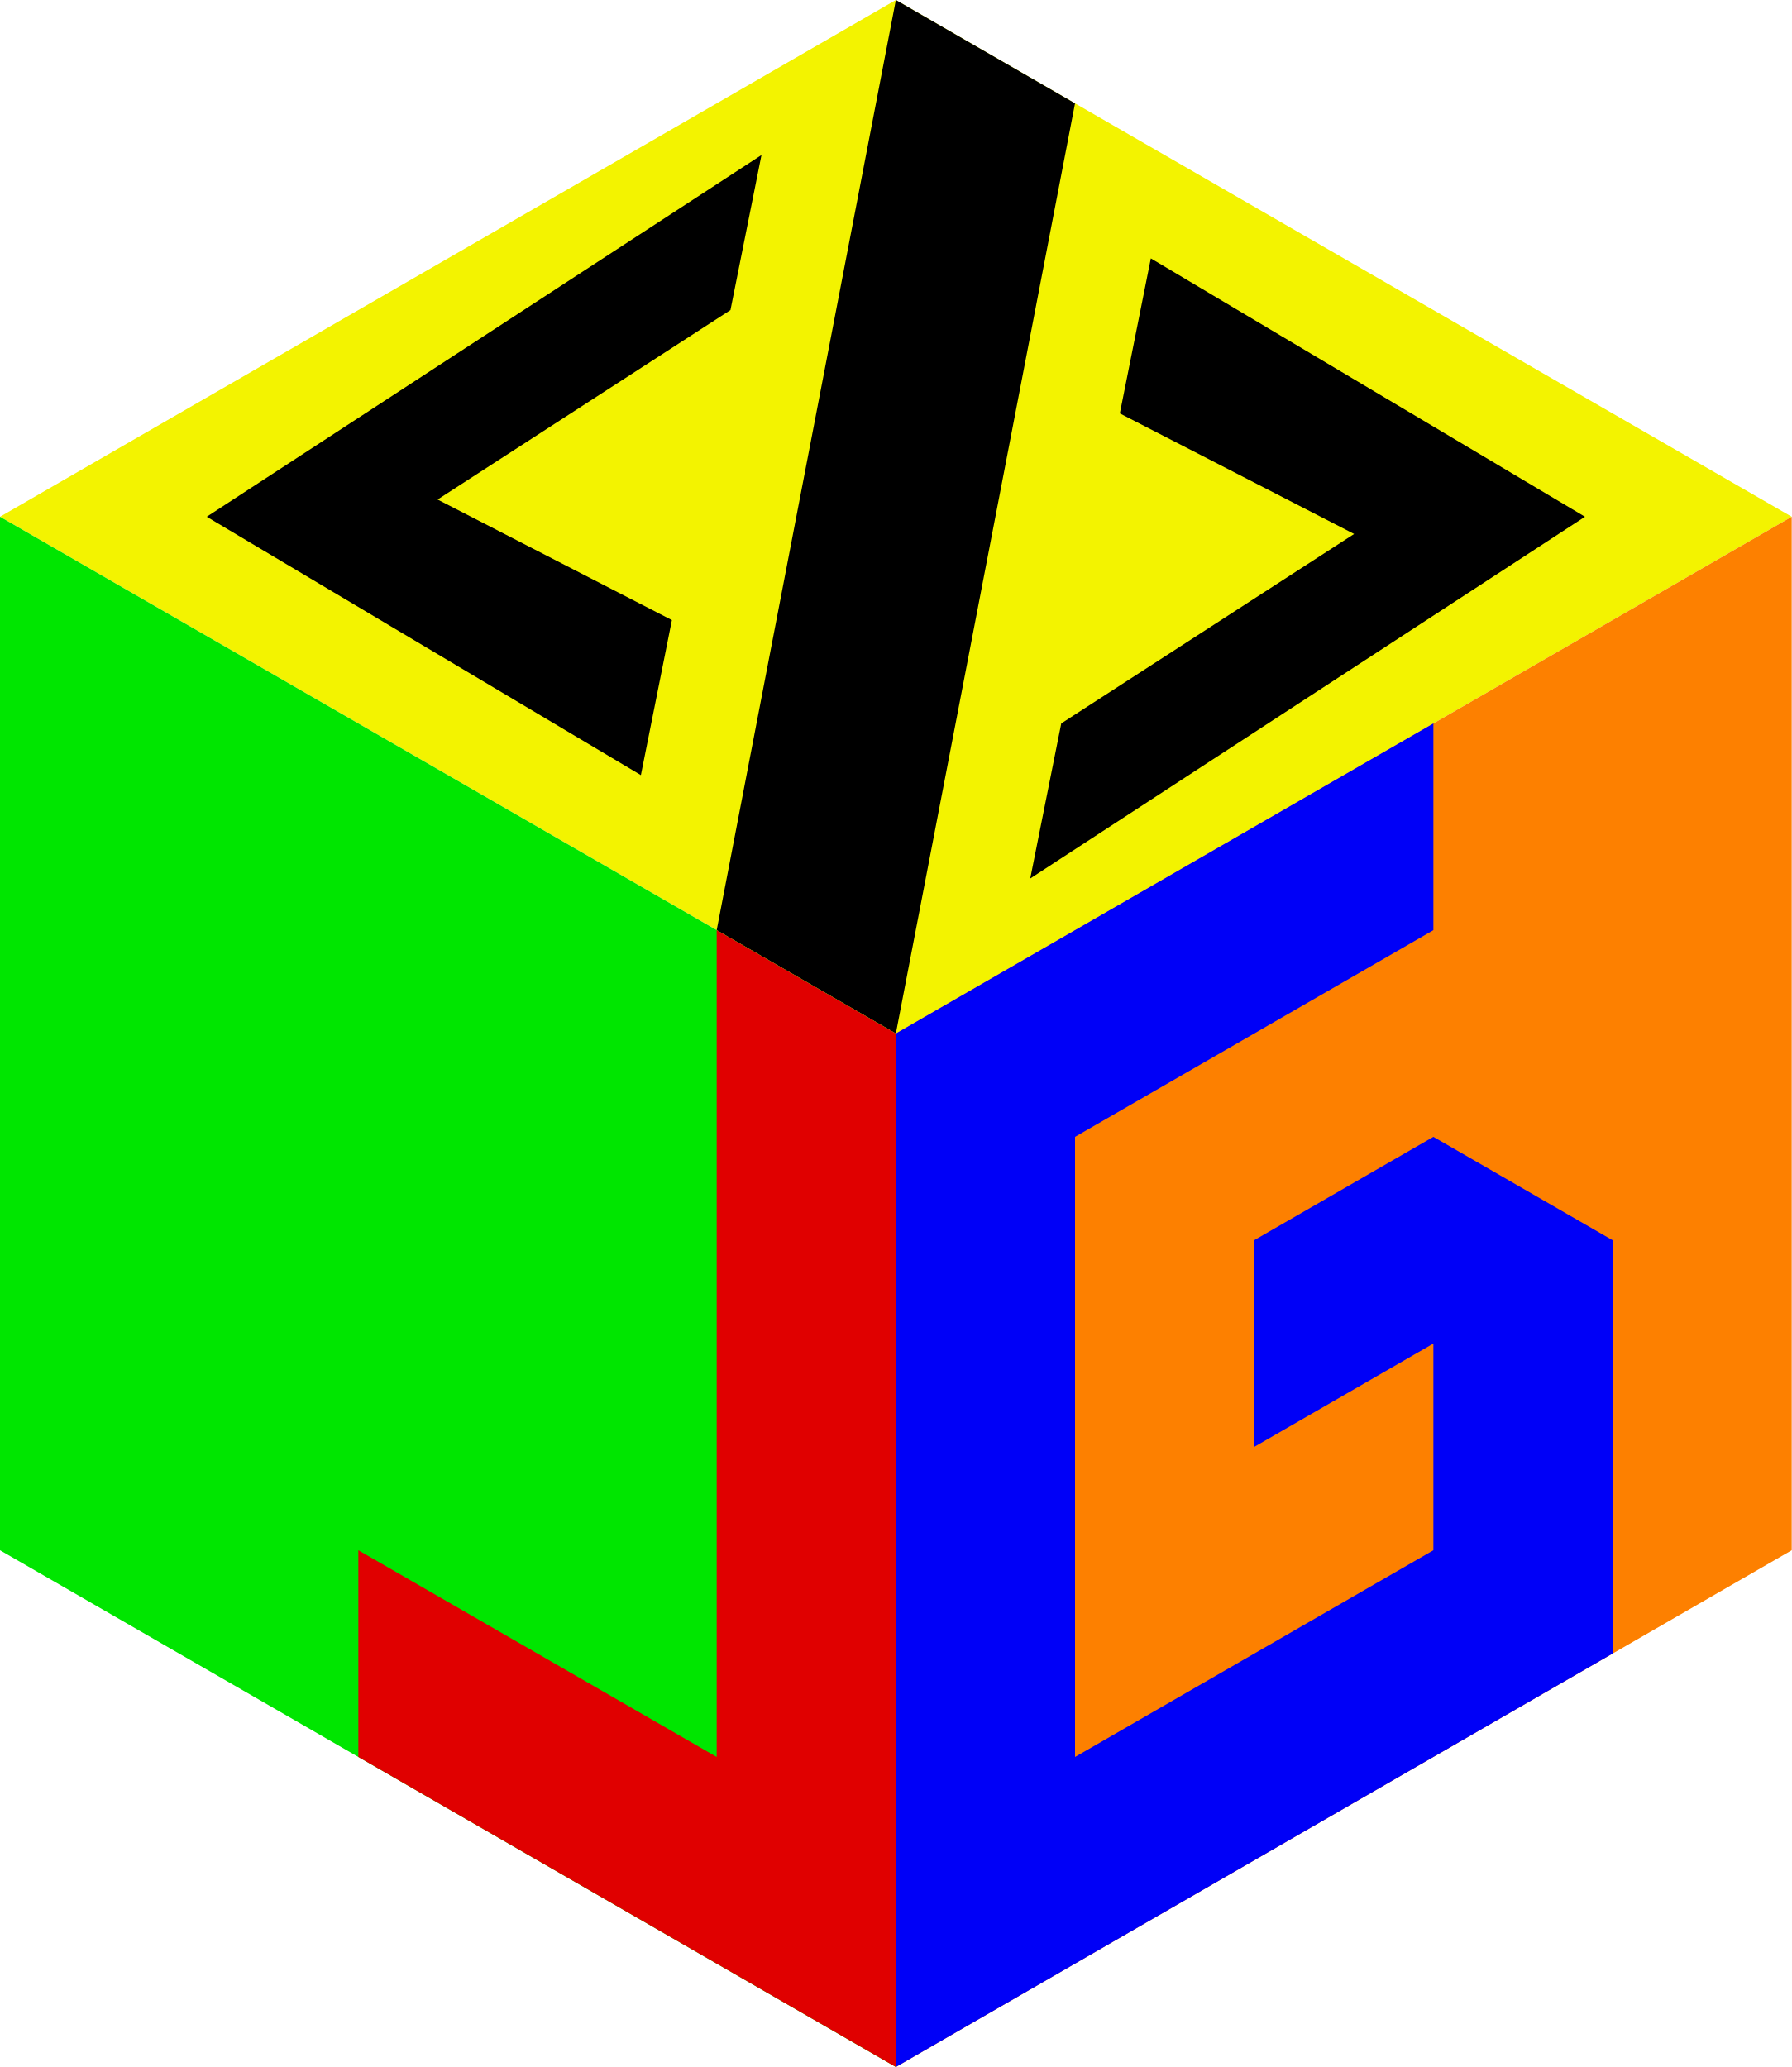
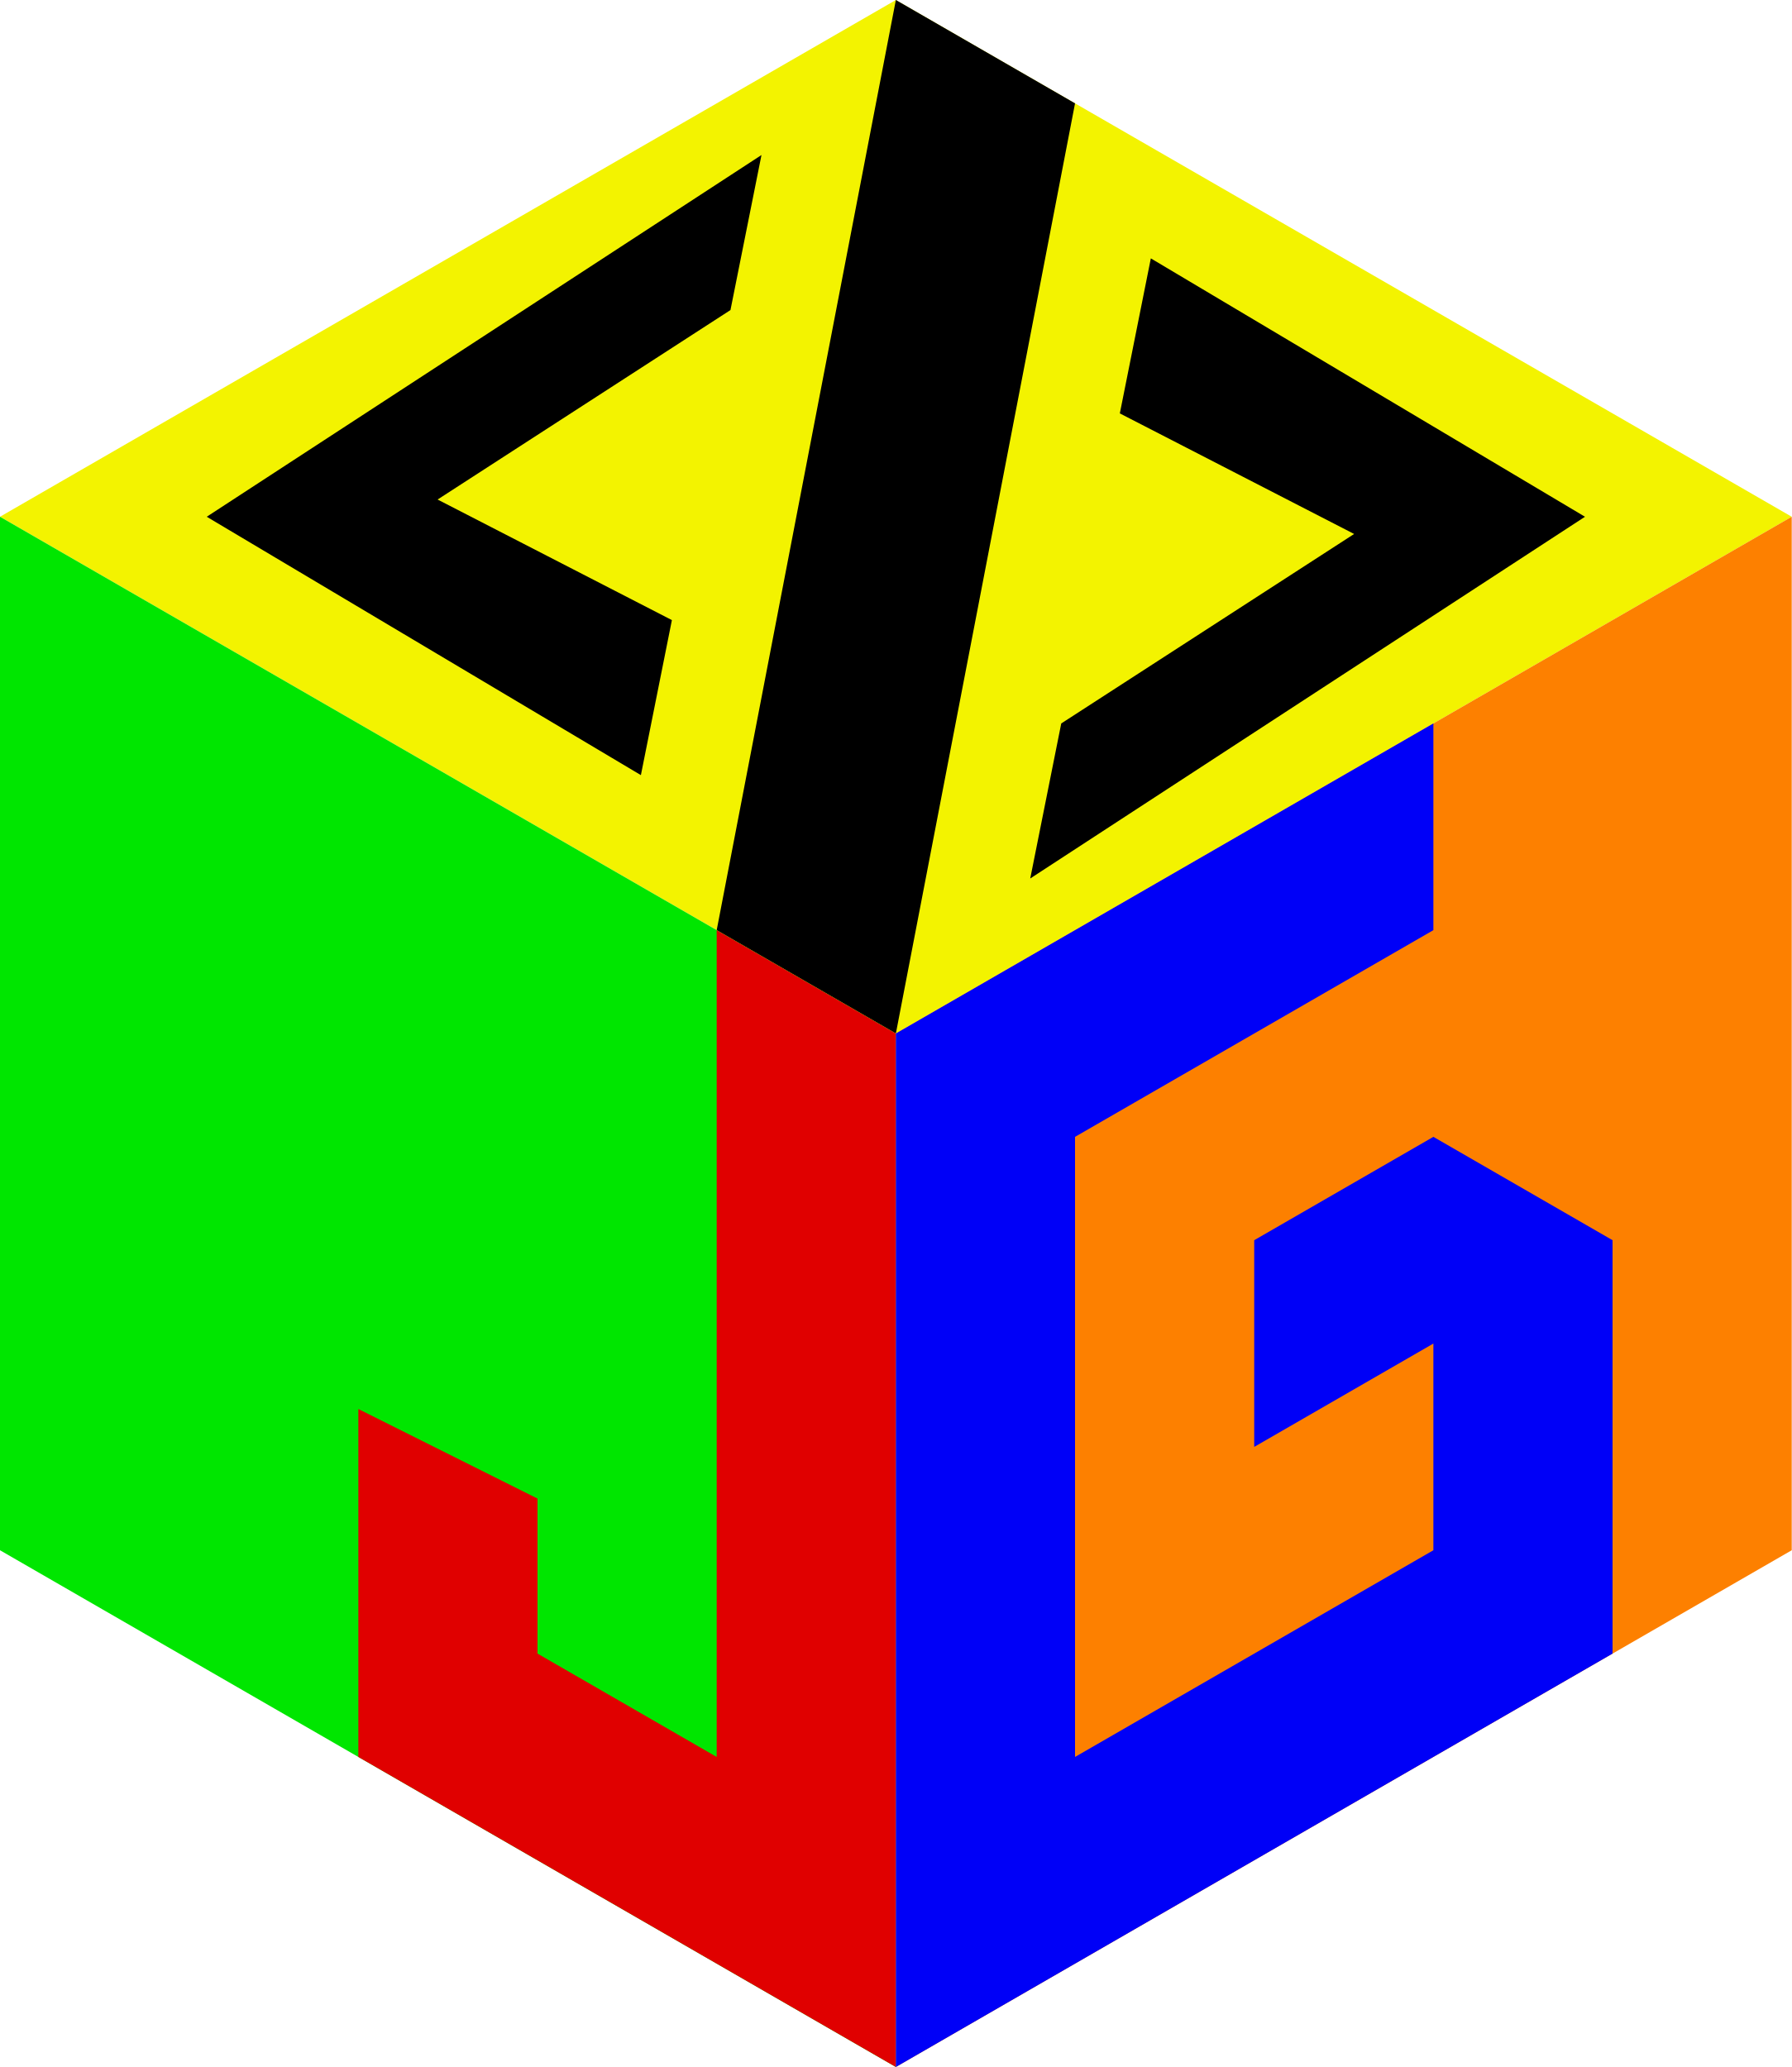
<svg xmlns="http://www.w3.org/2000/svg" width="520" height="600">
  <polygon points="0 150, 260 300, 520 150, 260 0" fill="#F3F300" />
  <polygon points="260 0, 312 30, 260 300, 208 270" fill="#000000" />
  <polygon points=" 60 150, 221 45, 212  90, 127 145, 195 180, 186 225" fill="#000000" />
  <polygon points="460 150, 334 75, 325 120, 393 155, 308 210, 299 255" fill="#000000" />
  <polygon points="0 150, 0 450, 260 600, 260 300" fill="#00E600" />
-   <polygon points="208 270, 260 300, 260 600, 104 510, 104 450, 208 510" fill="#E00000" />
+   <polygon points="208 270, 260 300, 260 600, 104 510, 104 409, 156 435, 156 480, 208 510" fill="#E00000" />
  <polygon points="260 600, 260 300, 520 150, 520 450" fill="#FD8000" />
  <polygon points="260 300, 416 210, 416 270, 312 330, 312 510, 416 450, 416 390, 364 420, 364 360, 416 330, 468 360, 468 480, 260 600" fill="#0000F7" />
</svg>
